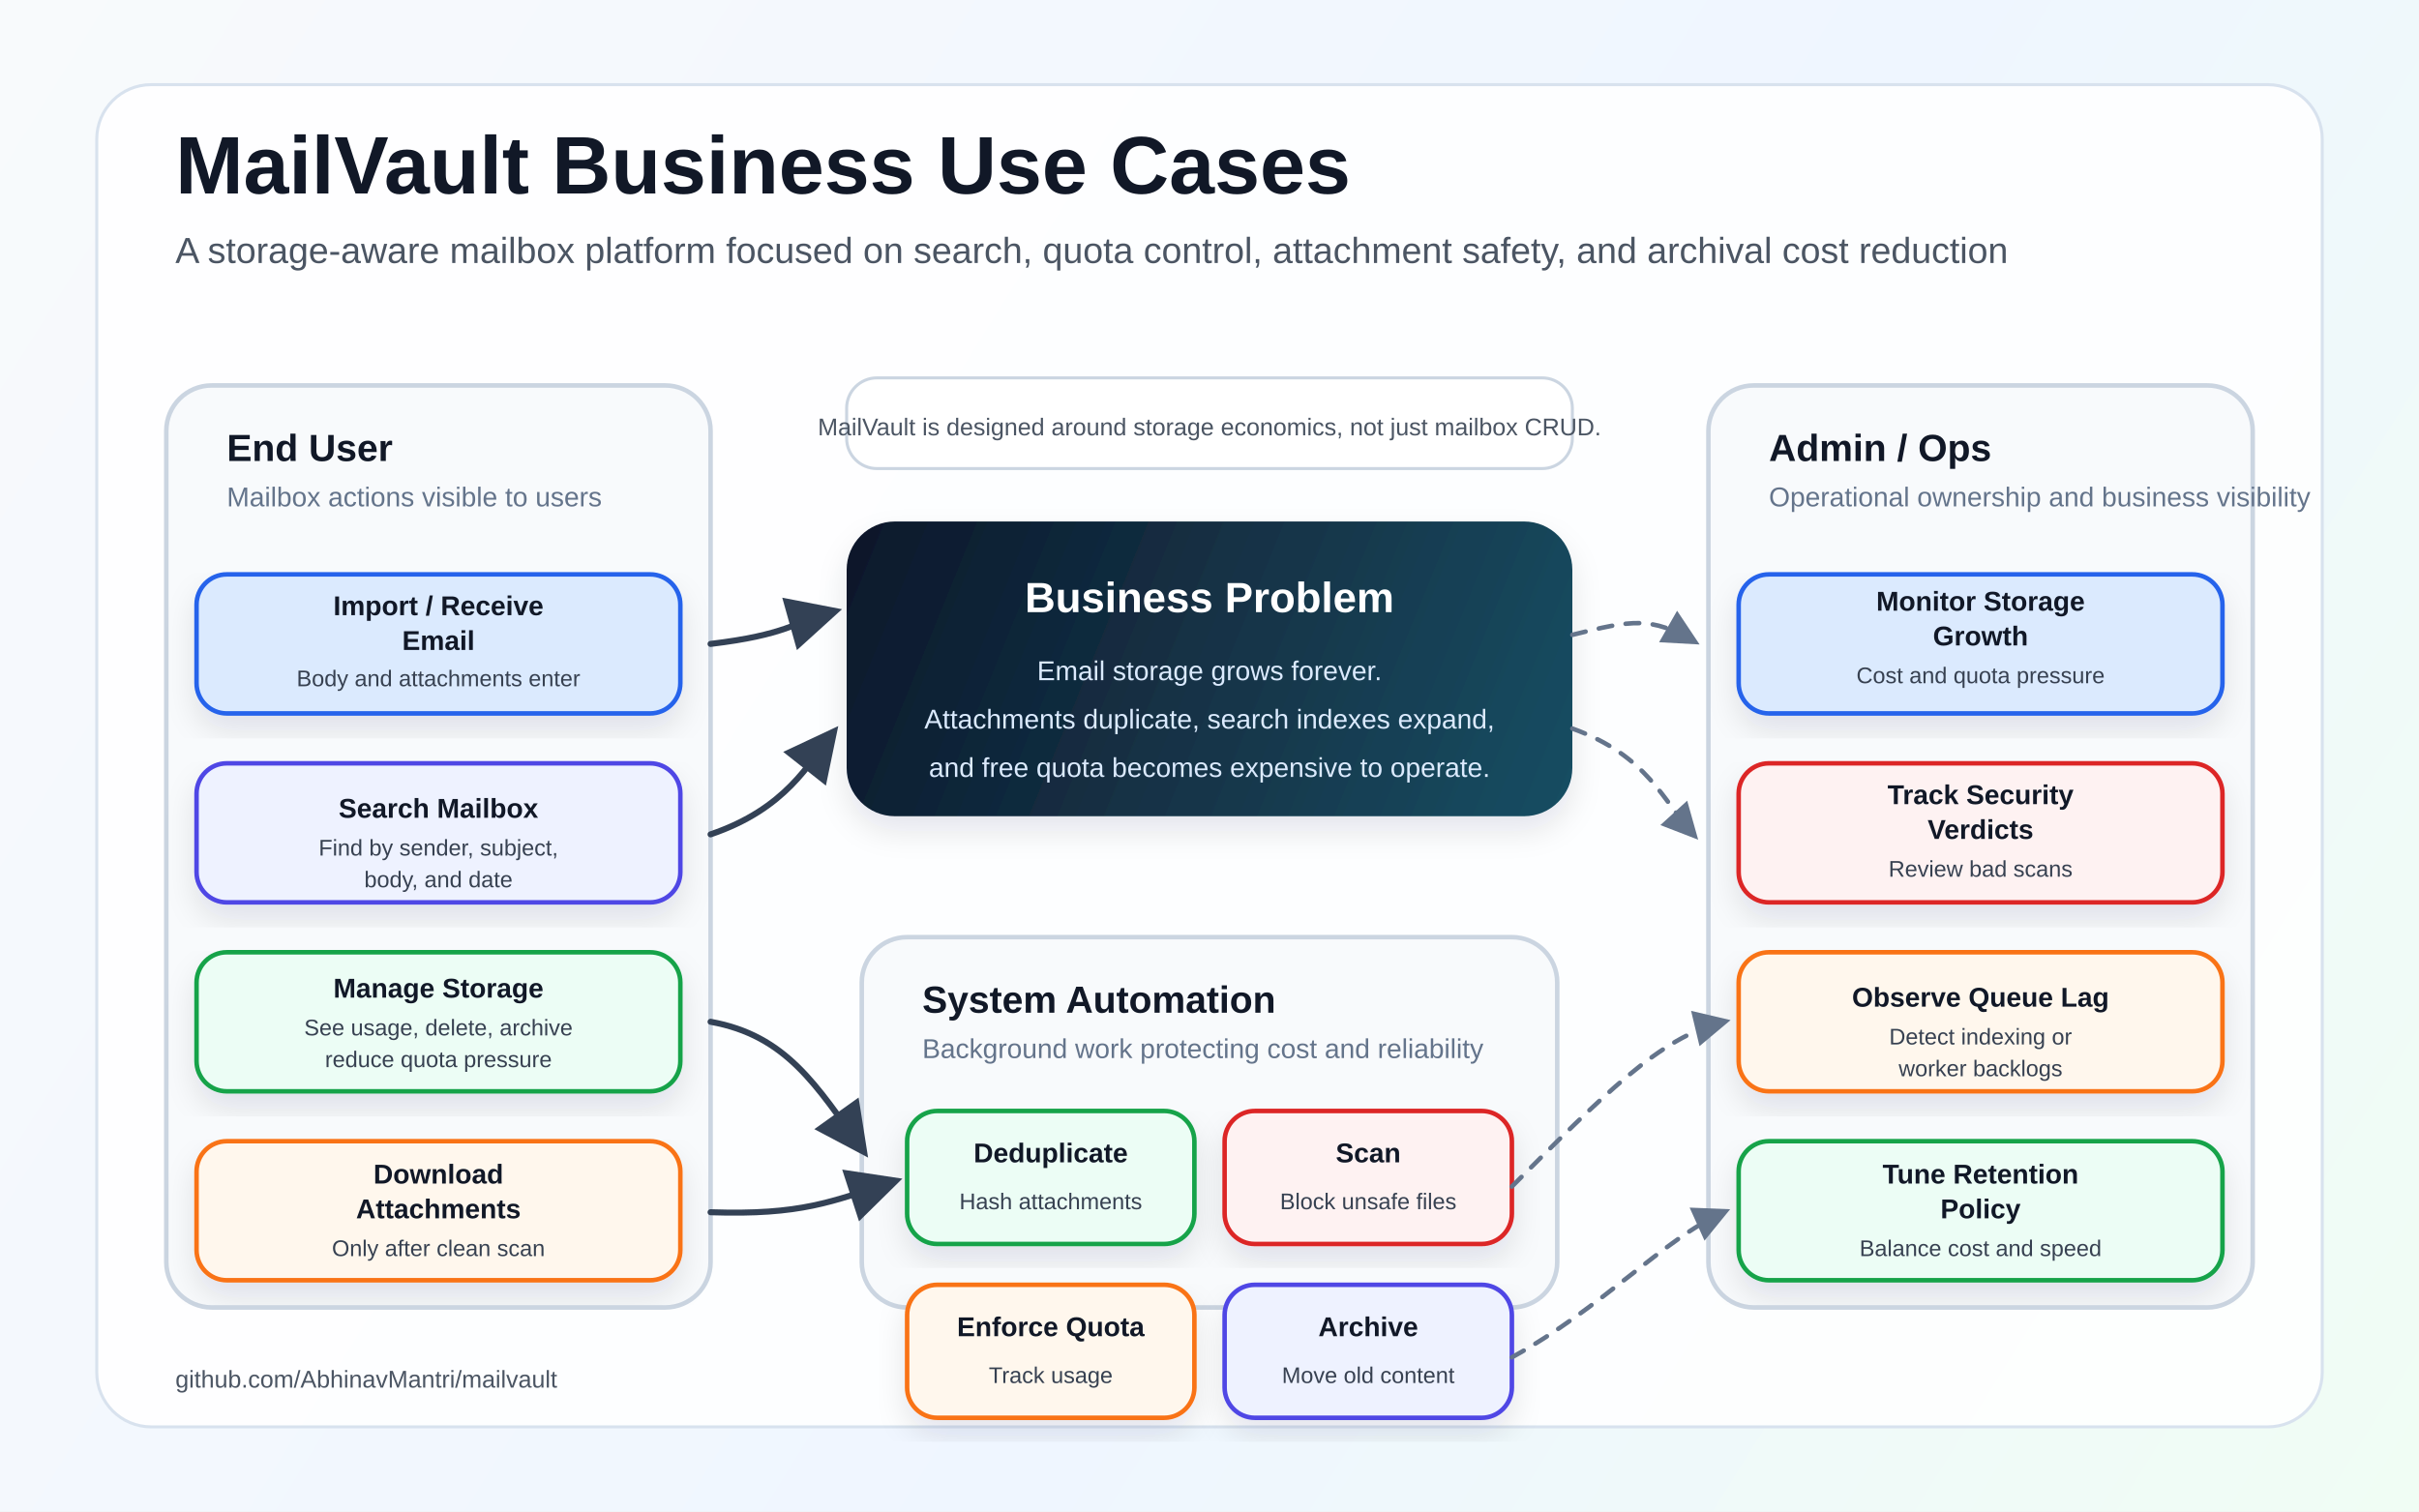
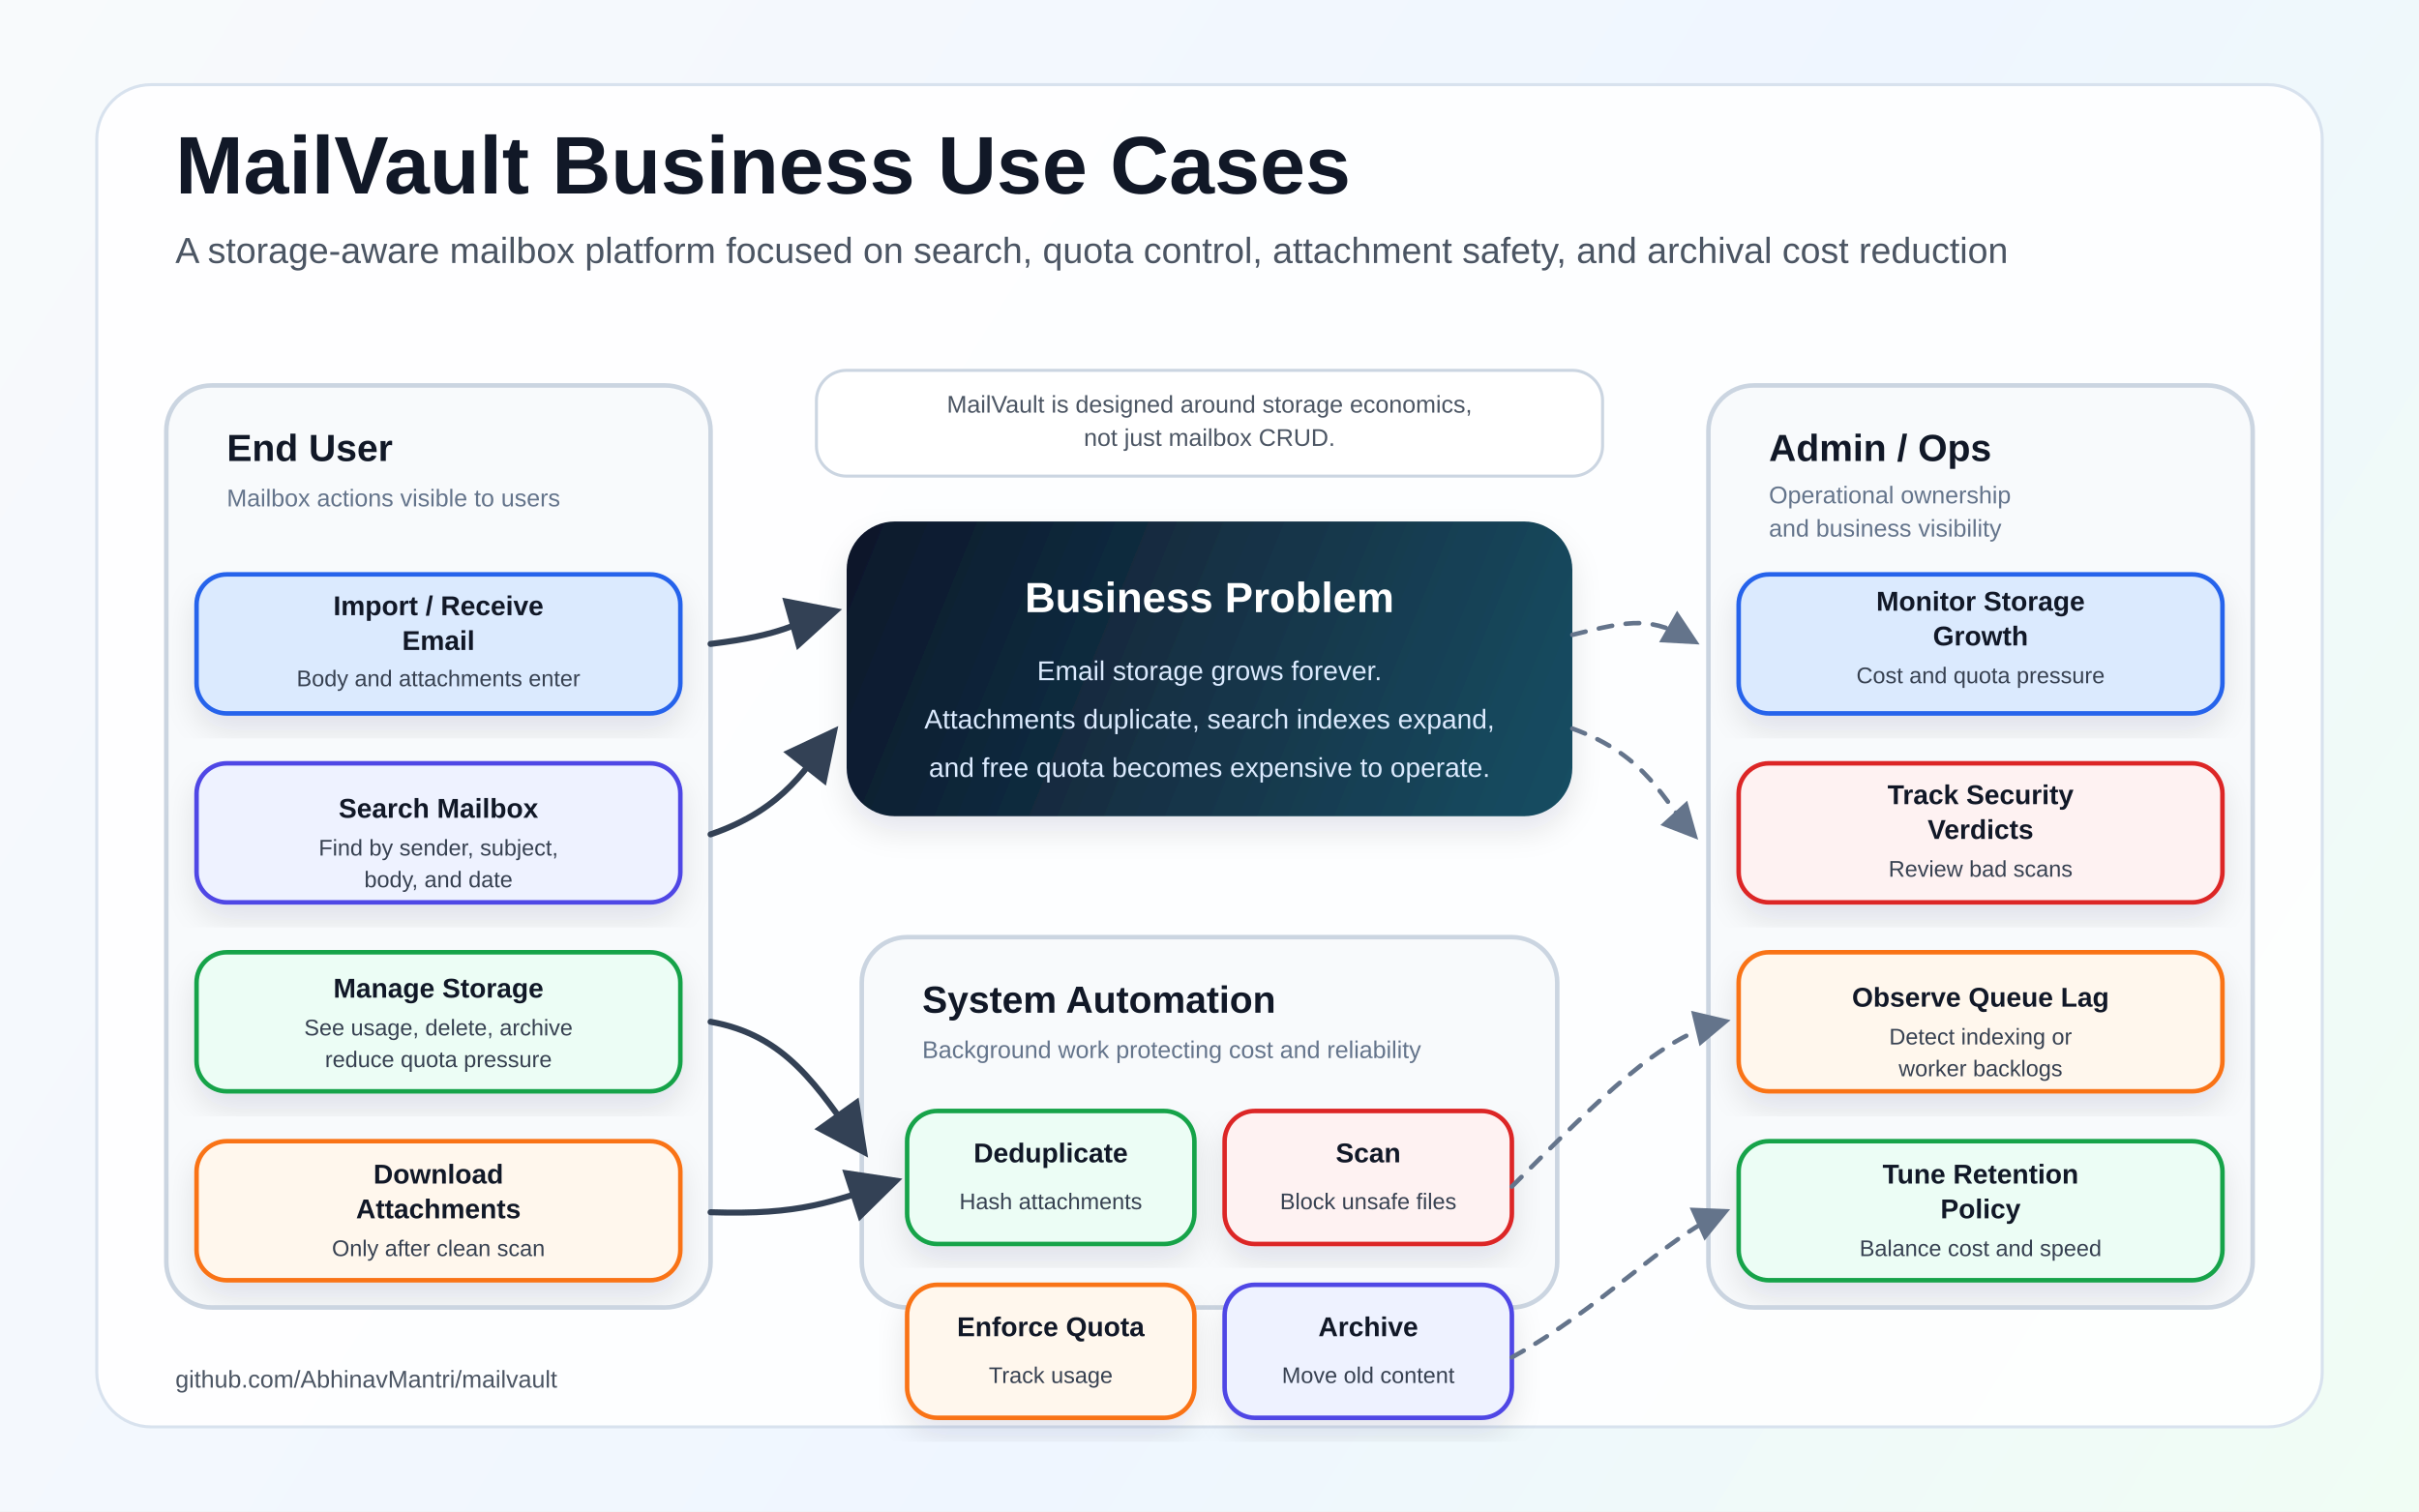
<svg xmlns="http://www.w3.org/2000/svg" width="1600" height="1000" viewBox="0 0 1600 1000" fill="none" role="img" aria-labelledby="title desc">
  <defs>
    <style>
      .title { font: 700 54px Arial, Helvetica, sans-serif; fill: #111827; }
      .subtitle { font: 400 24px Arial, Helvetica, sans-serif; fill: #4b5563; }
      .group-title { font: 700 25px Arial, Helvetica, sans-serif; fill: #111827; }
-       .group-note { font: 400 18px Arial, Helvetica, sans-serif; fill: #64748b; }
+       .group-note { font: 400 16px Arial, Helvetica, sans-serif; fill: #64748b; }
      .box-title { font: 700 18px Arial, Helvetica, sans-serif; fill: #111827; }
      .box-body { font: 400 15px Arial, Helvetica, sans-serif; fill: #374151; }
      .small { font: 400 16px Arial, Helvetica, sans-serif; fill: #4b5563; }
      .label { font: 700 16px Arial, Helvetica, sans-serif; fill: #334155; }
      .white-title { font: 700 28px Arial, Helvetica, sans-serif; fill: #ffffff; }
      .white-small { font: 400 18px Arial, Helvetica, sans-serif; fill: #dbeafe; }
      .arrow { stroke: #334155; stroke-width: 4; stroke-linecap: round; stroke-linejoin: round; }
      .soft-arrow { stroke: #64748b; stroke-width: 3; stroke-linecap: round; stroke-linejoin: round; stroke-dasharray: 9 9; }
      .box { stroke-width: 3; rx: 20; }
    </style>
    <marker id="arrow" viewBox="0 0 10 10" refX="8" refY="5" markerWidth="9" markerHeight="9" orient="auto">
      <path d="M0 0 L10 5 L0 10 z" fill="#334155" />
    </marker>
    <marker id="softArrow" viewBox="0 0 10 10" refX="8" refY="5" markerWidth="8" markerHeight="8" orient="auto">
      <path d="M0 0 L10 5 L0 10 z" fill="#64748b" />
    </marker>
    <linearGradient id="pageBg" x1="0" y1="0" x2="1600" y2="1000" gradientUnits="userSpaceOnUse">
      <stop stop-color="#f8fafc" />
      <stop offset="0.58" stop-color="#eff6ff" />
      <stop offset="1" stop-color="#f0fdf4" />
    </linearGradient>
    <linearGradient id="problemBg" x1="560" y1="345" x2="1040" y2="540" gradientUnits="userSpaceOnUse">
      <stop stop-color="#0f172a" />
      <stop offset="1" stop-color="#164e63" />
    </linearGradient>
    <filter id="shadow" x="-10%" y="-12%" width="120%" height="130%">
      <feDropShadow dx="0" dy="10" stdDeviation="10" flood-color="#0f172a" flood-opacity="0.10" />
    </filter>
  </defs>
  <rect width="1600" height="1000" fill="url(#pageBg)" />
  <rect x="64" y="56" width="1472" height="888" rx="36" fill="#ffffff" fill-opacity="0.88" stroke="#d8e2ee" stroke-width="2" />
  <text x="116" y="128" class="title">MailVault Business Use Cases</text>
  <text x="116" y="174" class="subtitle">A storage-aware mailbox platform focused on search, quota control, attachment safety, and archival cost reduction</text>
  <rect x="110" y="255" width="360" height="610" rx="30" fill="#f8fafc" stroke="#cbd5e1" stroke-width="3" />
  <text x="150" y="305" class="group-title">End User</text>
  <text x="150" y="335" class="group-note">Mailbox actions visible to users</text>
  <rect x="130" y="380" width="320" height="92" class="box" fill="#dbeafe" stroke="#2563eb" filter="url(#shadow)" />
  <text x="290" y="407" text-anchor="middle" class="box-title">Import / Receive</text>
  <text x="290" y="430" text-anchor="middle" class="box-title">Email</text>
  <text x="290" y="454" text-anchor="middle" class="box-body">Body and attachments enter</text>
  <rect x="130" y="505" width="320" height="92" class="box" fill="#eef2ff" stroke="#4f46e5" filter="url(#shadow)" />
  <text x="290" y="541" text-anchor="middle" class="box-title">Search Mailbox</text>
  <text x="290" y="566" text-anchor="middle" class="box-body">Find by sender, subject,</text>
  <text x="290" y="587" text-anchor="middle" class="box-body">body, and date</text>
  <rect x="130" y="630" width="320" height="92" class="box" fill="#ecfdf5" stroke="#16a34a" filter="url(#shadow)" />
  <text x="290" y="660" text-anchor="middle" class="box-title">Manage Storage</text>
  <text x="290" y="685" text-anchor="middle" class="box-body">See usage, delete, archive</text>
  <text x="290" y="706" text-anchor="middle" class="box-body">reduce quota pressure</text>
  <rect x="130" y="755" width="320" height="92" class="box" fill="#fff7ed" stroke="#f97316" filter="url(#shadow)" />
  <text x="290" y="783" text-anchor="middle" class="box-title">Download</text>
  <text x="290" y="806" text-anchor="middle" class="box-title">Attachments</text>
  <text x="290" y="831" text-anchor="middle" class="box-body">Only after clean scan</text>
  <rect x="560" y="345" width="480" height="195" rx="32" fill="url(#problemBg)" filter="url(#shadow)" />
  <text x="800" y="405" text-anchor="middle" class="white-title">Business Problem</text>
  <text x="800" y="450" text-anchor="middle" class="white-small">Email storage grows forever.</text>
  <text x="800" y="482" text-anchor="middle" class="white-small">Attachments duplicate, search indexes expand,</text>
  <text x="800" y="514" text-anchor="middle" class="white-small">and free quota becomes expensive to operate.</text>
  <rect x="570" y="620" width="460" height="245" rx="30" fill="#f8fafc" stroke="#cbd5e1" stroke-width="3" />
  <text x="610" y="670" class="group-title">System Automation</text>
  <text x="610" y="700" class="group-note">Background work protecting cost and reliability</text>
  <rect x="600" y="735" width="190" height="88" class="box" fill="#ecfdf5" stroke="#16a34a" filter="url(#shadow)" />
  <text x="695" y="769" text-anchor="middle" class="box-title">Deduplicate</text>
  <text x="695" y="800" text-anchor="middle" class="box-body">Hash attachments</text>
  <rect x="810" y="735" width="190" height="88" class="box" fill="#fef2f2" stroke="#dc2626" filter="url(#shadow)" />
  <text x="905" y="769" text-anchor="middle" class="box-title">Scan</text>
  <text x="905" y="800" text-anchor="middle" class="box-body">Block unsafe files</text>
  <rect x="600" y="850" width="190" height="88" class="box" fill="#fff7ed" stroke="#f97316" filter="url(#shadow)" />
  <text x="695" y="884" text-anchor="middle" class="box-title">Enforce Quota</text>
  <text x="695" y="915" text-anchor="middle" class="box-body">Track usage</text>
  <rect x="810" y="850" width="190" height="88" class="box" fill="#eef2ff" stroke="#4f46e5" filter="url(#shadow)" />
  <text x="905" y="884" text-anchor="middle" class="box-title">Archive</text>
  <text x="905" y="915" text-anchor="middle" class="box-body">Move old content</text>
  <rect x="1130" y="255" width="360" height="610" rx="30" fill="#f8fafc" stroke="#cbd5e1" stroke-width="3" />
  <text x="1170" y="305" class="group-title">Admin / Ops</text>
-   <text x="1170" y="335" class="group-note">Operational ownership and business visibility</text>
+   <text x="1170" y="333" class="group-note">Operational ownership</text>
+   <text x="1170" y="355" class="group-note">and business visibility</text>
  <rect x="1150" y="380" width="320" height="92" class="box" fill="#dbeafe" stroke="#2563eb" filter="url(#shadow)" />
  <text x="1310" y="404" text-anchor="middle" class="box-title">Monitor Storage</text>
  <text x="1310" y="427" text-anchor="middle" class="box-title">Growth</text>
  <text x="1310" y="452" text-anchor="middle" class="box-body">Cost and quota pressure</text>
  <rect x="1150" y="505" width="320" height="92" class="box" fill="#fef2f2" stroke="#dc2626" filter="url(#shadow)" />
  <text x="1310" y="532" text-anchor="middle" class="box-title">Track Security</text>
  <text x="1310" y="555" text-anchor="middle" class="box-title">Verdicts</text>
  <text x="1310" y="580" text-anchor="middle" class="box-body">Review bad scans</text>
  <rect x="1150" y="630" width="320" height="92" class="box" fill="#fff7ed" stroke="#f97316" filter="url(#shadow)" />
  <text x="1310" y="666" text-anchor="middle" class="box-title">Observe Queue Lag</text>
  <text x="1310" y="691" text-anchor="middle" class="box-body">Detect indexing or</text>
  <text x="1310" y="712" text-anchor="middle" class="box-body">worker backlogs</text>
  <rect x="1150" y="755" width="320" height="92" class="box" fill="#ecfdf5" stroke="#16a34a" filter="url(#shadow)" />
  <text x="1310" y="783" text-anchor="middle" class="box-title">Tune Retention</text>
  <text x="1310" y="806" text-anchor="middle" class="box-title">Policy</text>
  <text x="1310" y="831" text-anchor="middle" class="box-body">Balance cost and speed</text>
  <path class="arrow" d="M470 426 C520 420 525 412 550 405" marker-end="url(#arrow)" />
  <path class="arrow" d="M470 552 C520 535 535 505 550 486" marker-end="url(#arrow)" />
  <path class="arrow" d="M470 676 C520 685 540 718 570 760" marker-end="url(#arrow)" />
  <path class="arrow" d="M470 802 C530 804 550 795 590 782" marker-end="url(#arrow)" />
  <path class="soft-arrow" d="M1040 420 C1080 410 1092 408 1120 424" marker-end="url(#softArrow)" />
  <path class="soft-arrow" d="M1040 482 C1090 500 1100 530 1120 552" marker-end="url(#softArrow)" />
  <path class="soft-arrow" d="M1000 785 C1060 725 1098 686 1140 676" marker-end="url(#softArrow)" />
  <path class="soft-arrow" d="M1000 898 C1060 865 1100 820 1140 802" marker-end="url(#softArrow)" />
-   <rect x="560" y="250" width="480" height="60" rx="20" fill="#ffffff" stroke="#cbd5e1" stroke-width="2" />
-   <text x="800" y="288" text-anchor="middle" class="small">MailVault is designed around storage economics, not just mailbox CRUD.</text>
+   <rect x="540" y="245" width="520" height="70" rx="20" fill="#ffffff" stroke="#cbd5e1" stroke-width="2" />
+   <text x="800" y="273" text-anchor="middle" class="small">MailVault is designed around storage economics,</text>
+   <text x="800" y="295" text-anchor="middle" class="small">not just mailbox CRUD.</text>
  <text x="116" y="918" class="small">github.com/AbhinavMantri/mailvault</text>
</svg>
